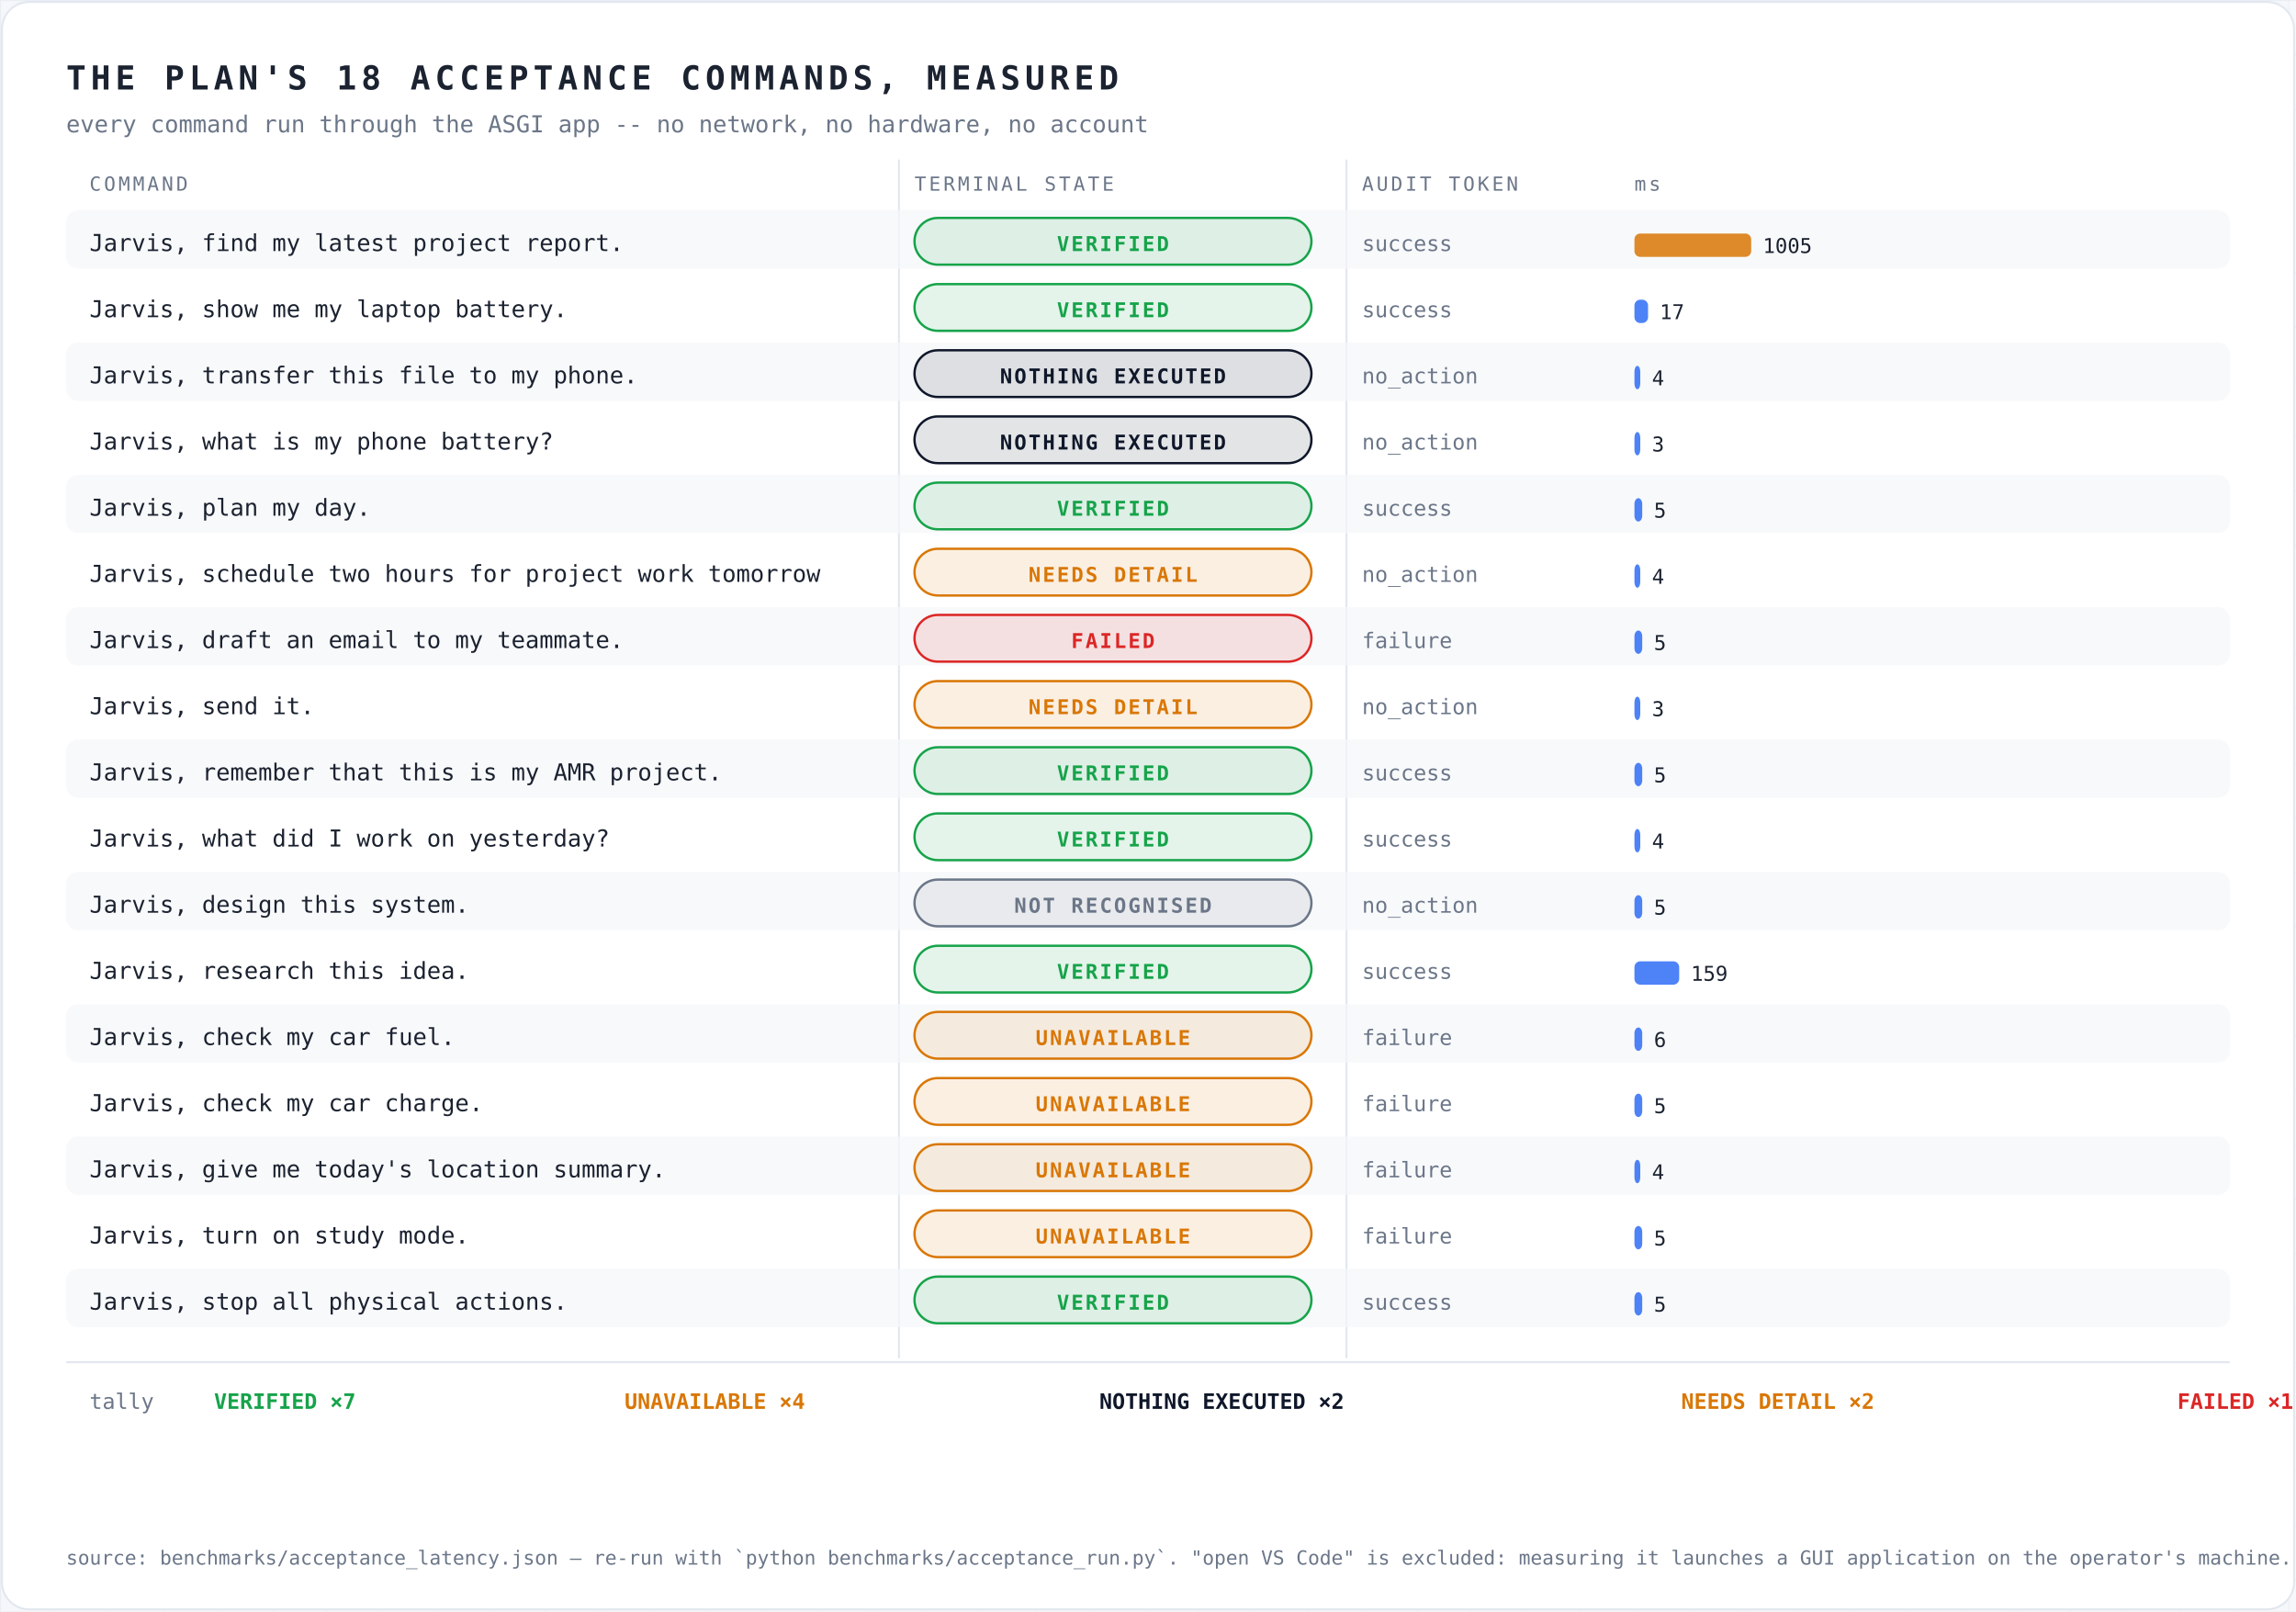
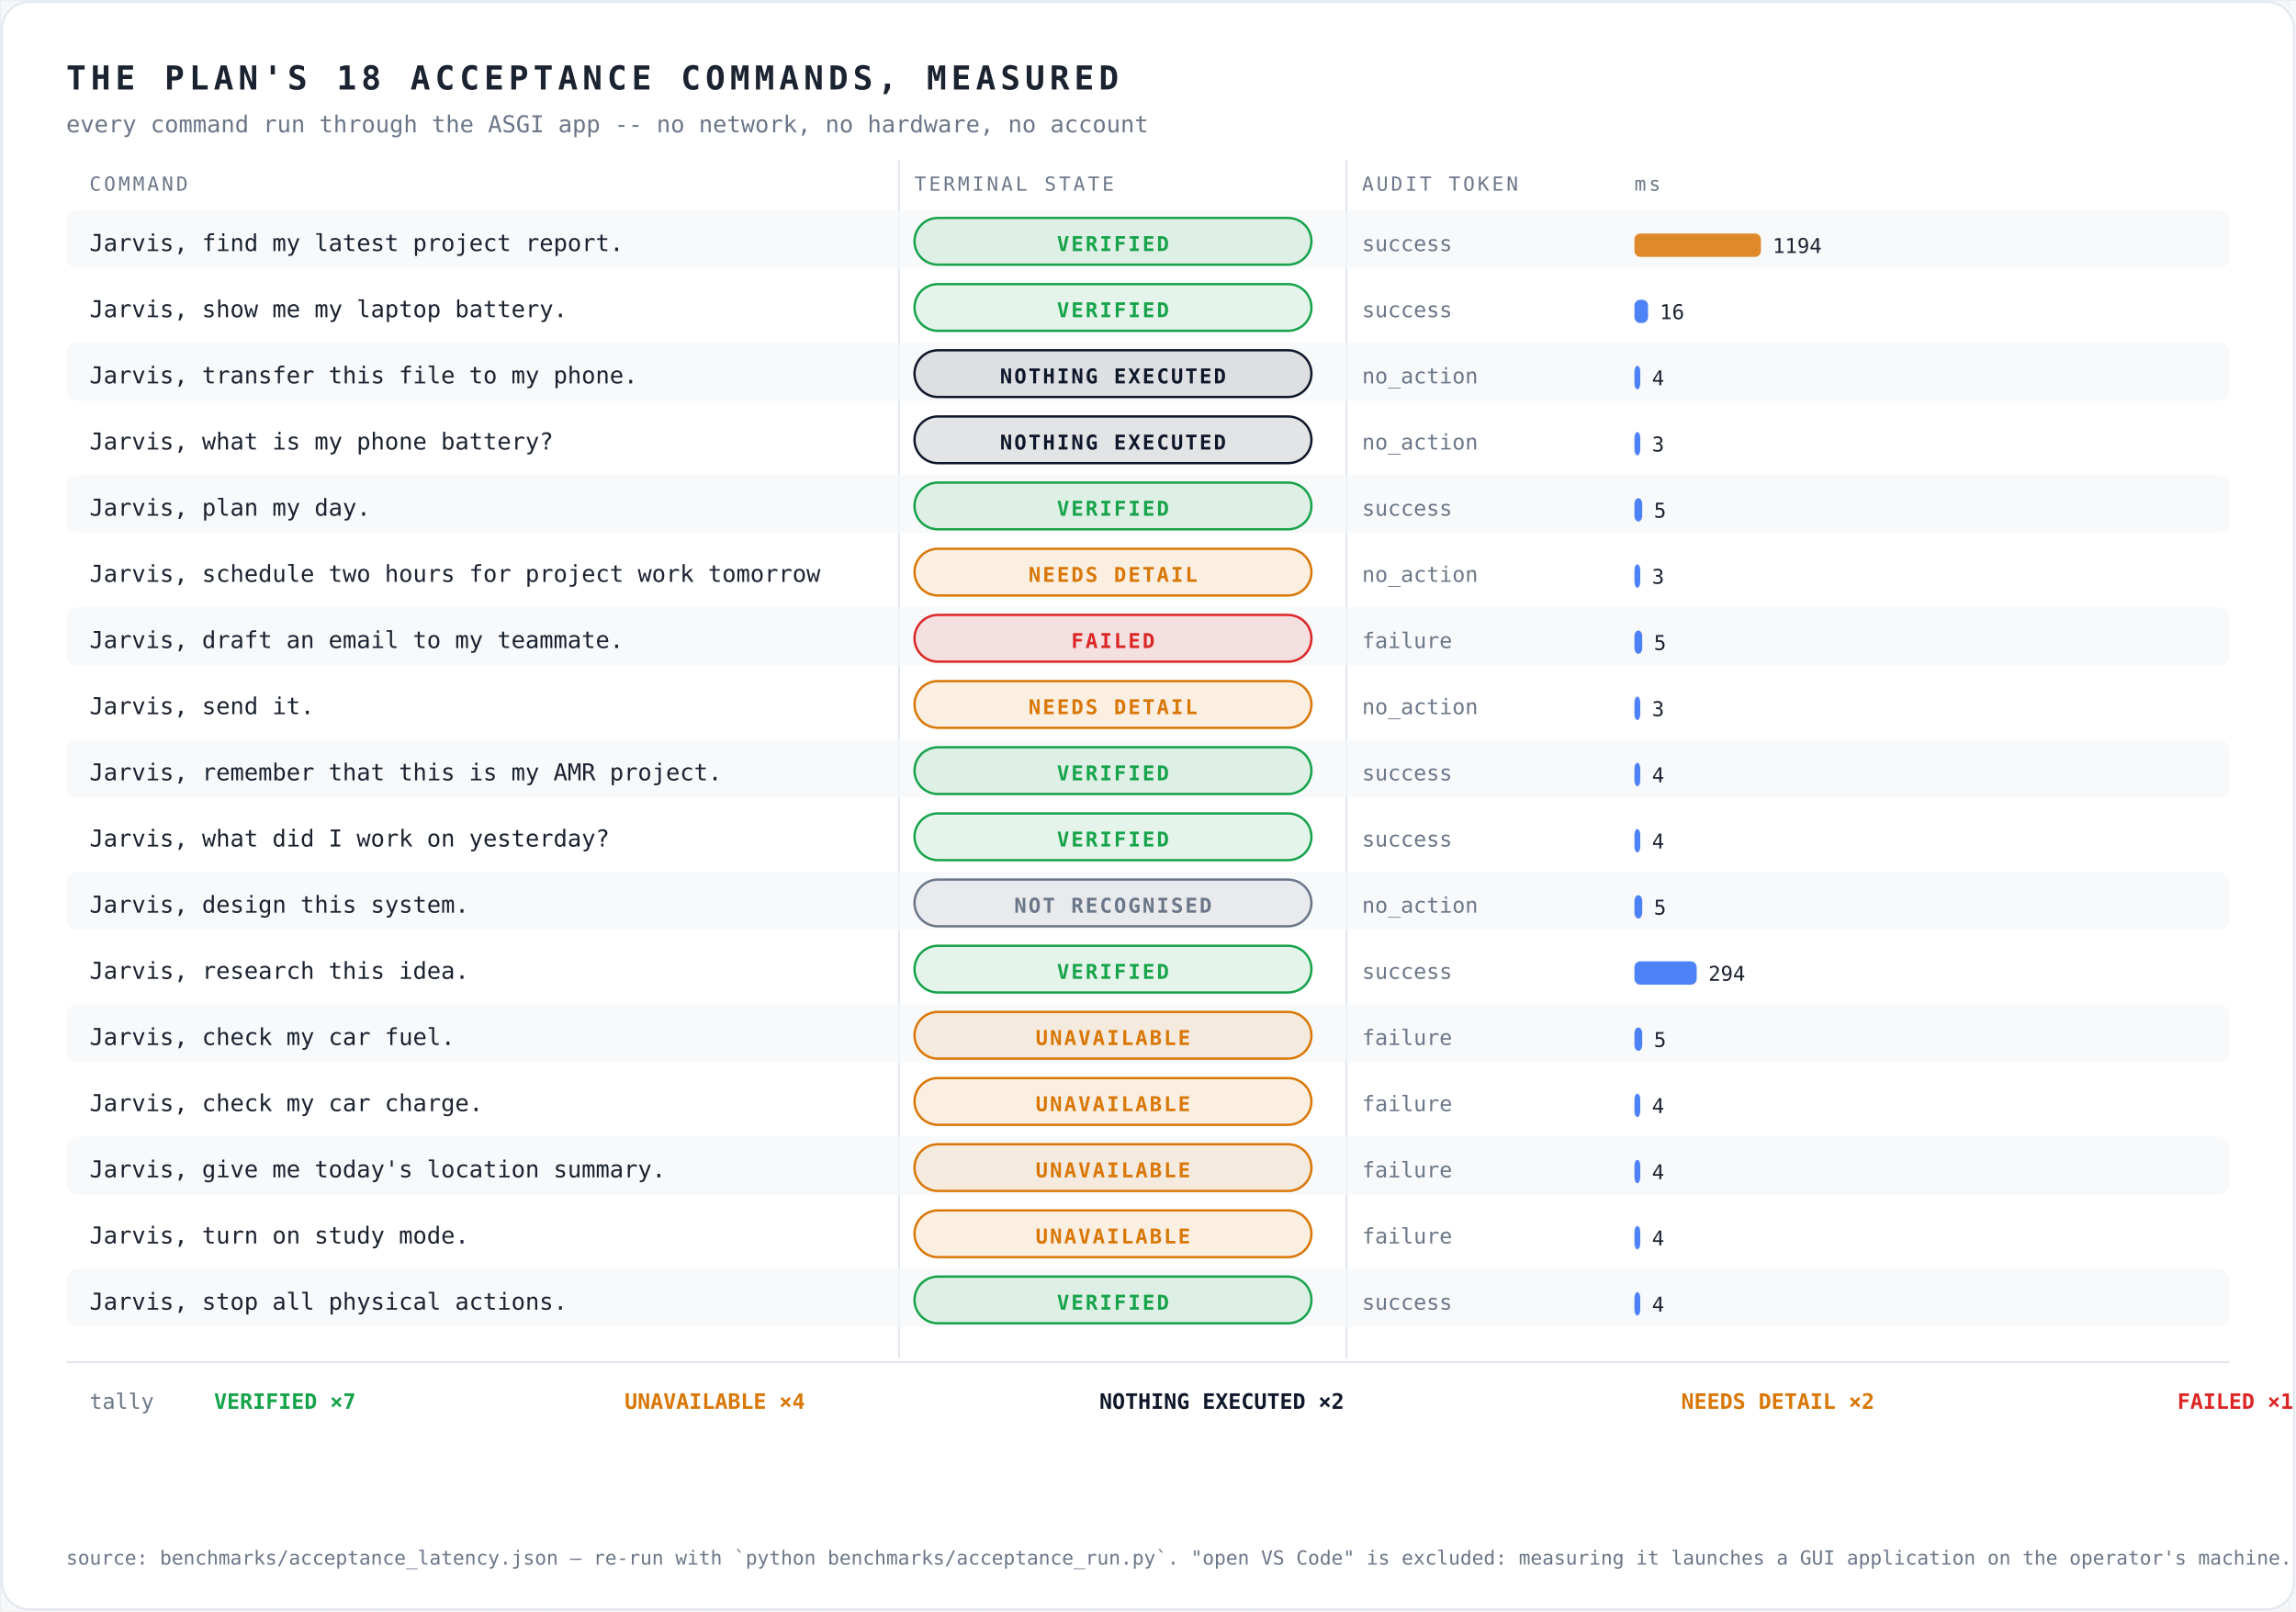
<svg xmlns="http://www.w3.org/2000/svg" width="1180" height="828" viewBox="0 0 1180 828" role="img" aria-label="THE PLAN'S 18 ACCEPTANCE COMMANDS, MEASURED: every command run through the ASGI app -- no network, no hardware, no account">
  <defs>
    <pattern id="grid" width="28" height="28" patternUnits="userSpaceOnUse">
      <path d="M28 0H0v28" fill="none" stroke="#e2e7ef" stroke-width="1" />
    </pattern>
  </defs>
  <rect width="100%" height="100%" fill="#f5f7fa" />
  <rect width="100%" height="100%" fill="url(#grid)" opacity=".55" />
  <rect x="1" y="1" width="1178" height="826" rx="14" fill="#ffffff" stroke="#e2e7ef" />
  <text x="34" y="46" font-family="ui-monospace, 'SF Mono', Menlo, Consolas, monospace" font-size="17" font-weight="700" letter-spacing="2.4" fill="#1b2230">THE PLAN'S 18 ACCEPTANCE COMMANDS, MEASURED</text>
  <text x="34" y="68" font-family="ui-monospace, 'SF Mono', Menlo, Consolas, monospace" font-size="12" fill="#6b7688">every command run through the ASGI app -- no network, no hardware, no account</text>
  <text x="46" y="98" font-family="ui-monospace, 'SF Mono', Menlo, Consolas, monospace" font-size="10" letter-spacing="1.4" fill="#6b7688">COMMAND</text>
  <text x="470" y="98" font-family="ui-monospace, 'SF Mono', Menlo, Consolas, monospace" font-size="10" letter-spacing="1.4" fill="#6b7688">TERMINAL STATE</text>
  <text x="700" y="98" font-family="ui-monospace, 'SF Mono', Menlo, Consolas, monospace" font-size="10" letter-spacing="1.4" fill="#6b7688">AUDIT TOKEN</text>
  <text x="840" y="98" font-family="ui-monospace, 'SF Mono', Menlo, Consolas, monospace" font-size="10" letter-spacing="1.4" fill="#6b7688">ms</text>
  <line x1="462" y1="82" x2="462" y2="698" stroke="#e2e7ef" />
  <line x1="692" y1="82" x2="692" y2="698" stroke="#e2e7ef" />
  <rect x="34" y="108" width="1112" height="30" rx="6" fill="#f5f7fa" opacity=".7" />
  <text x="46" y="129" font-family="ui-monospace, 'SF Mono', Menlo, Consolas, monospace" font-size="12" fill="#1b2230">Jarvis, find my latest project report.</text>
  <rect x="470" y="112" width="204" height="24" rx="12" fill="#16a34a" opacity=".12" />
  <rect x="470" y="112" width="204" height="24" rx="12" fill="none" stroke="#16a34a" stroke-width="1.2" />
  <text x="572.0" y="129" text-anchor="middle" font-family="ui-monospace, 'SF Mono', Menlo, Consolas, monospace" font-size="10.5" font-weight="700" letter-spacing="1" fill="#16a34a">VERIFIED</text>
  <text x="700" y="129" font-family="ui-monospace, 'SF Mono', Menlo, Consolas, monospace" font-size="11" fill="#6b7688">success</text>
-   <rect x="840" y="120" width="60" height="12" rx="3" fill="#d97706" opacity=".85" />
-   <text x="906" y="130" font-family="ui-monospace, 'SF Mono', Menlo, Consolas, monospace" font-size="10.5" fill="#1b2230">1005</text>
+   <rect x="840" y="120" width="65" height="12" rx="3" fill="#d97706" opacity=".85" />
+   <text x="911" y="130" font-family="ui-monospace, 'SF Mono', Menlo, Consolas, monospace" font-size="10.5" fill="#1b2230">1194</text>
  <text x="46" y="163" font-family="ui-monospace, 'SF Mono', Menlo, Consolas, monospace" font-size="12" fill="#1b2230">Jarvis, show me my laptop battery.</text>
  <rect x="470" y="146" width="204" height="24" rx="12" fill="#16a34a" opacity=".12" />
  <rect x="470" y="146" width="204" height="24" rx="12" fill="none" stroke="#16a34a" stroke-width="1.2" />
  <text x="572.0" y="163" text-anchor="middle" font-family="ui-monospace, 'SF Mono', Menlo, Consolas, monospace" font-size="10.5" font-weight="700" letter-spacing="1" fill="#16a34a">VERIFIED</text>
  <text x="700" y="163" font-family="ui-monospace, 'SF Mono', Menlo, Consolas, monospace" font-size="11" fill="#6b7688">success</text>
  <rect x="840" y="154" width="7" height="12" rx="3" fill="#2f6df6" opacity=".85" />
-   <text x="853" y="164" font-family="ui-monospace, 'SF Mono', Menlo, Consolas, monospace" font-size="10.5" fill="#1b2230">17</text>
+   <text x="853" y="164" font-family="ui-monospace, 'SF Mono', Menlo, Consolas, monospace" font-size="10.5" fill="#1b2230">16</text>
  <rect x="34" y="176" width="1112" height="30" rx="6" fill="#f5f7fa" opacity=".7" />
  <text x="46" y="197" font-family="ui-monospace, 'SF Mono', Menlo, Consolas, monospace" font-size="12" fill="#1b2230">Jarvis, transfer this file to my phone.</text>
  <rect x="470" y="180" width="204" height="24" rx="12" fill="#0f172a" opacity=".12" />
  <rect x="470" y="180" width="204" height="24" rx="12" fill="none" stroke="#0f172a" stroke-width="1.2" />
  <text x="572.0" y="197" text-anchor="middle" font-family="ui-monospace, 'SF Mono', Menlo, Consolas, monospace" font-size="10.5" font-weight="700" letter-spacing="1" fill="#0f172a">NOTHING EXECUTED</text>
  <text x="700" y="197" font-family="ui-monospace, 'SF Mono', Menlo, Consolas, monospace" font-size="11" fill="#6b7688">no_action</text>
  <rect x="840" y="188" width="3" height="12" rx="3" fill="#2f6df6" opacity=".85" />
  <text x="849" y="198" font-family="ui-monospace, 'SF Mono', Menlo, Consolas, monospace" font-size="10.5" fill="#1b2230">4</text>
  <text x="46" y="231" font-family="ui-monospace, 'SF Mono', Menlo, Consolas, monospace" font-size="12" fill="#1b2230">Jarvis, what is my phone battery?</text>
  <rect x="470" y="214" width="204" height="24" rx="12" fill="#0f172a" opacity=".12" />
  <rect x="470" y="214" width="204" height="24" rx="12" fill="none" stroke="#0f172a" stroke-width="1.2" />
  <text x="572.0" y="231" text-anchor="middle" font-family="ui-monospace, 'SF Mono', Menlo, Consolas, monospace" font-size="10.5" font-weight="700" letter-spacing="1" fill="#0f172a">NOTHING EXECUTED</text>
  <text x="700" y="231" font-family="ui-monospace, 'SF Mono', Menlo, Consolas, monospace" font-size="11" fill="#6b7688">no_action</text>
  <rect x="840" y="222" width="3" height="12" rx="3" fill="#2f6df6" opacity=".85" />
  <text x="849" y="232" font-family="ui-monospace, 'SF Mono', Menlo, Consolas, monospace" font-size="10.5" fill="#1b2230">3</text>
  <rect x="34" y="244" width="1112" height="30" rx="6" fill="#f5f7fa" opacity=".7" />
  <text x="46" y="265" font-family="ui-monospace, 'SF Mono', Menlo, Consolas, monospace" font-size="12" fill="#1b2230">Jarvis, plan my day.</text>
  <rect x="470" y="248" width="204" height="24" rx="12" fill="#16a34a" opacity=".12" />
  <rect x="470" y="248" width="204" height="24" rx="12" fill="none" stroke="#16a34a" stroke-width="1.2" />
  <text x="572.0" y="265" text-anchor="middle" font-family="ui-monospace, 'SF Mono', Menlo, Consolas, monospace" font-size="10.5" font-weight="700" letter-spacing="1" fill="#16a34a">VERIFIED</text>
  <text x="700" y="265" font-family="ui-monospace, 'SF Mono', Menlo, Consolas, monospace" font-size="11" fill="#6b7688">success</text>
  <rect x="840" y="256" width="4" height="12" rx="3" fill="#2f6df6" opacity=".85" />
  <text x="850" y="266" font-family="ui-monospace, 'SF Mono', Menlo, Consolas, monospace" font-size="10.5" fill="#1b2230">5</text>
  <text x="46" y="299" font-family="ui-monospace, 'SF Mono', Menlo, Consolas, monospace" font-size="12" fill="#1b2230">Jarvis, schedule two hours for project work tomorrow</text>
  <rect x="470" y="282" width="204" height="24" rx="12" fill="#d97706" opacity=".12" />
  <rect x="470" y="282" width="204" height="24" rx="12" fill="none" stroke="#d97706" stroke-width="1.2" />
  <text x="572.0" y="299" text-anchor="middle" font-family="ui-monospace, 'SF Mono', Menlo, Consolas, monospace" font-size="10.5" font-weight="700" letter-spacing="1" fill="#d97706">NEEDS DETAIL</text>
  <text x="700" y="299" font-family="ui-monospace, 'SF Mono', Menlo, Consolas, monospace" font-size="11" fill="#6b7688">no_action</text>
  <rect x="840" y="290" width="3" height="12" rx="3" fill="#2f6df6" opacity=".85" />
-   <text x="849" y="300" font-family="ui-monospace, 'SF Mono', Menlo, Consolas, monospace" font-size="10.5" fill="#1b2230">4</text>
+   <text x="849" y="300" font-family="ui-monospace, 'SF Mono', Menlo, Consolas, monospace" font-size="10.5" fill="#1b2230">3</text>
  <rect x="34" y="312" width="1112" height="30" rx="6" fill="#f5f7fa" opacity=".7" />
  <text x="46" y="333" font-family="ui-monospace, 'SF Mono', Menlo, Consolas, monospace" font-size="12" fill="#1b2230">Jarvis, draft an email to my teammate.</text>
  <rect x="470" y="316" width="204" height="24" rx="12" fill="#dc2626" opacity=".12" />
  <rect x="470" y="316" width="204" height="24" rx="12" fill="none" stroke="#dc2626" stroke-width="1.2" />
  <text x="572.0" y="333" text-anchor="middle" font-family="ui-monospace, 'SF Mono', Menlo, Consolas, monospace" font-size="10.5" font-weight="700" letter-spacing="1" fill="#dc2626">FAILED</text>
  <text x="700" y="333" font-family="ui-monospace, 'SF Mono', Menlo, Consolas, monospace" font-size="11" fill="#6b7688">failure</text>
  <rect x="840" y="324" width="4" height="12" rx="3" fill="#2f6df6" opacity=".85" />
  <text x="850" y="334" font-family="ui-monospace, 'SF Mono', Menlo, Consolas, monospace" font-size="10.5" fill="#1b2230">5</text>
  <text x="46" y="367" font-family="ui-monospace, 'SF Mono', Menlo, Consolas, monospace" font-size="12" fill="#1b2230">Jarvis, send it.</text>
  <rect x="470" y="350" width="204" height="24" rx="12" fill="#d97706" opacity=".12" />
  <rect x="470" y="350" width="204" height="24" rx="12" fill="none" stroke="#d97706" stroke-width="1.2" />
  <text x="572.0" y="367" text-anchor="middle" font-family="ui-monospace, 'SF Mono', Menlo, Consolas, monospace" font-size="10.5" font-weight="700" letter-spacing="1" fill="#d97706">NEEDS DETAIL</text>
  <text x="700" y="367" font-family="ui-monospace, 'SF Mono', Menlo, Consolas, monospace" font-size="11" fill="#6b7688">no_action</text>
  <rect x="840" y="358" width="3" height="12" rx="3" fill="#2f6df6" opacity=".85" />
  <text x="849" y="368" font-family="ui-monospace, 'SF Mono', Menlo, Consolas, monospace" font-size="10.5" fill="#1b2230">3</text>
  <rect x="34" y="380" width="1112" height="30" rx="6" fill="#f5f7fa" opacity=".7" />
  <text x="46" y="401" font-family="ui-monospace, 'SF Mono', Menlo, Consolas, monospace" font-size="12" fill="#1b2230">Jarvis, remember that this is my AMR project.</text>
  <rect x="470" y="384" width="204" height="24" rx="12" fill="#16a34a" opacity=".12" />
  <rect x="470" y="384" width="204" height="24" rx="12" fill="none" stroke="#16a34a" stroke-width="1.2" />
  <text x="572.0" y="401" text-anchor="middle" font-family="ui-monospace, 'SF Mono', Menlo, Consolas, monospace" font-size="10.5" font-weight="700" letter-spacing="1" fill="#16a34a">VERIFIED</text>
  <text x="700" y="401" font-family="ui-monospace, 'SF Mono', Menlo, Consolas, monospace" font-size="11" fill="#6b7688">success</text>
-   <rect x="840" y="392" width="4" height="12" rx="3" fill="#2f6df6" opacity=".85" />
-   <text x="850" y="402" font-family="ui-monospace, 'SF Mono', Menlo, Consolas, monospace" font-size="10.5" fill="#1b2230">5</text>
+   <rect x="840" y="392" width="3" height="12" rx="3" fill="#2f6df6" opacity=".85" />
+   <text x="849" y="402" font-family="ui-monospace, 'SF Mono', Menlo, Consolas, monospace" font-size="10.5" fill="#1b2230">4</text>
  <text x="46" y="435" font-family="ui-monospace, 'SF Mono', Menlo, Consolas, monospace" font-size="12" fill="#1b2230">Jarvis, what did I work on yesterday?</text>
  <rect x="470" y="418" width="204" height="24" rx="12" fill="#16a34a" opacity=".12" />
  <rect x="470" y="418" width="204" height="24" rx="12" fill="none" stroke="#16a34a" stroke-width="1.2" />
  <text x="572.0" y="435" text-anchor="middle" font-family="ui-monospace, 'SF Mono', Menlo, Consolas, monospace" font-size="10.5" font-weight="700" letter-spacing="1" fill="#16a34a">VERIFIED</text>
  <text x="700" y="435" font-family="ui-monospace, 'SF Mono', Menlo, Consolas, monospace" font-size="11" fill="#6b7688">success</text>
  <rect x="840" y="426" width="3" height="12" rx="3" fill="#2f6df6" opacity=".85" />
  <text x="849" y="436" font-family="ui-monospace, 'SF Mono', Menlo, Consolas, monospace" font-size="10.5" fill="#1b2230">4</text>
  <rect x="34" y="448" width="1112" height="30" rx="6" fill="#f5f7fa" opacity=".7" />
  <text x="46" y="469" font-family="ui-monospace, 'SF Mono', Menlo, Consolas, monospace" font-size="12" fill="#1b2230">Jarvis, design this system.</text>
  <rect x="470" y="452" width="204" height="24" rx="12" fill="#6b7688" opacity=".12" />
  <rect x="470" y="452" width="204" height="24" rx="12" fill="none" stroke="#6b7688" stroke-width="1.2" />
  <text x="572.0" y="469" text-anchor="middle" font-family="ui-monospace, 'SF Mono', Menlo, Consolas, monospace" font-size="10.5" font-weight="700" letter-spacing="1" fill="#6b7688">NOT RECOGNISED</text>
  <text x="700" y="469" font-family="ui-monospace, 'SF Mono', Menlo, Consolas, monospace" font-size="11" fill="#6b7688">no_action</text>
  <rect x="840" y="460" width="4" height="12" rx="3" fill="#2f6df6" opacity=".85" />
  <text x="850" y="470" font-family="ui-monospace, 'SF Mono', Menlo, Consolas, monospace" font-size="10.5" fill="#1b2230">5</text>
  <text x="46" y="503" font-family="ui-monospace, 'SF Mono', Menlo, Consolas, monospace" font-size="12" fill="#1b2230">Jarvis, research this idea.</text>
  <rect x="470" y="486" width="204" height="24" rx="12" fill="#16a34a" opacity=".12" />
  <rect x="470" y="486" width="204" height="24" rx="12" fill="none" stroke="#16a34a" stroke-width="1.2" />
  <text x="572.0" y="503" text-anchor="middle" font-family="ui-monospace, 'SF Mono', Menlo, Consolas, monospace" font-size="10.5" font-weight="700" letter-spacing="1" fill="#16a34a">VERIFIED</text>
  <text x="700" y="503" font-family="ui-monospace, 'SF Mono', Menlo, Consolas, monospace" font-size="11" fill="#6b7688">success</text>
-   <rect x="840" y="494" width="23" height="12" rx="3" fill="#2f6df6" opacity=".85" />
-   <text x="869" y="504" font-family="ui-monospace, 'SF Mono', Menlo, Consolas, monospace" font-size="10.5" fill="#1b2230">159</text>
+   <rect x="840" y="494" width="32" height="12" rx="3" fill="#2f6df6" opacity=".85" />
+   <text x="878" y="504" font-family="ui-monospace, 'SF Mono', Menlo, Consolas, monospace" font-size="10.5" fill="#1b2230">294</text>
  <rect x="34" y="516" width="1112" height="30" rx="6" fill="#f5f7fa" opacity=".7" />
  <text x="46" y="537" font-family="ui-monospace, 'SF Mono', Menlo, Consolas, monospace" font-size="12" fill="#1b2230">Jarvis, check my car fuel.</text>
  <rect x="470" y="520" width="204" height="24" rx="12" fill="#d97706" opacity=".12" />
  <rect x="470" y="520" width="204" height="24" rx="12" fill="none" stroke="#d97706" stroke-width="1.2" />
  <text x="572.0" y="537" text-anchor="middle" font-family="ui-monospace, 'SF Mono', Menlo, Consolas, monospace" font-size="10.5" font-weight="700" letter-spacing="1" fill="#d97706">UNAVAILABLE</text>
  <text x="700" y="537" font-family="ui-monospace, 'SF Mono', Menlo, Consolas, monospace" font-size="11" fill="#6b7688">failure</text>
  <rect x="840" y="528" width="4" height="12" rx="3" fill="#2f6df6" opacity=".85" />
-   <text x="850" y="538" font-family="ui-monospace, 'SF Mono', Menlo, Consolas, monospace" font-size="10.5" fill="#1b2230">6</text>
+   <text x="850" y="538" font-family="ui-monospace, 'SF Mono', Menlo, Consolas, monospace" font-size="10.5" fill="#1b2230">5</text>
  <text x="46" y="571" font-family="ui-monospace, 'SF Mono', Menlo, Consolas, monospace" font-size="12" fill="#1b2230">Jarvis, check my car charge.</text>
  <rect x="470" y="554" width="204" height="24" rx="12" fill="#d97706" opacity=".12" />
  <rect x="470" y="554" width="204" height="24" rx="12" fill="none" stroke="#d97706" stroke-width="1.2" />
  <text x="572.0" y="571" text-anchor="middle" font-family="ui-monospace, 'SF Mono', Menlo, Consolas, monospace" font-size="10.5" font-weight="700" letter-spacing="1" fill="#d97706">UNAVAILABLE</text>
  <text x="700" y="571" font-family="ui-monospace, 'SF Mono', Menlo, Consolas, monospace" font-size="11" fill="#6b7688">failure</text>
-   <rect x="840" y="562" width="4" height="12" rx="3" fill="#2f6df6" opacity=".85" />
-   <text x="850" y="572" font-family="ui-monospace, 'SF Mono', Menlo, Consolas, monospace" font-size="10.5" fill="#1b2230">5</text>
+   <rect x="840" y="562" width="3" height="12" rx="3" fill="#2f6df6" opacity=".85" />
+   <text x="849" y="572" font-family="ui-monospace, 'SF Mono', Menlo, Consolas, monospace" font-size="10.5" fill="#1b2230">4</text>
  <rect x="34" y="584" width="1112" height="30" rx="6" fill="#f5f7fa" opacity=".7" />
  <text x="46" y="605" font-family="ui-monospace, 'SF Mono', Menlo, Consolas, monospace" font-size="12" fill="#1b2230">Jarvis, give me today's location summary.</text>
  <rect x="470" y="588" width="204" height="24" rx="12" fill="#d97706" opacity=".12" />
  <rect x="470" y="588" width="204" height="24" rx="12" fill="none" stroke="#d97706" stroke-width="1.2" />
  <text x="572.0" y="605" text-anchor="middle" font-family="ui-monospace, 'SF Mono', Menlo, Consolas, monospace" font-size="10.5" font-weight="700" letter-spacing="1" fill="#d97706">UNAVAILABLE</text>
  <text x="700" y="605" font-family="ui-monospace, 'SF Mono', Menlo, Consolas, monospace" font-size="11" fill="#6b7688">failure</text>
  <rect x="840" y="596" width="3" height="12" rx="3" fill="#2f6df6" opacity=".85" />
  <text x="849" y="606" font-family="ui-monospace, 'SF Mono', Menlo, Consolas, monospace" font-size="10.5" fill="#1b2230">4</text>
  <text x="46" y="639" font-family="ui-monospace, 'SF Mono', Menlo, Consolas, monospace" font-size="12" fill="#1b2230">Jarvis, turn on study mode.</text>
  <rect x="470" y="622" width="204" height="24" rx="12" fill="#d97706" opacity=".12" />
  <rect x="470" y="622" width="204" height="24" rx="12" fill="none" stroke="#d97706" stroke-width="1.2" />
  <text x="572.0" y="639" text-anchor="middle" font-family="ui-monospace, 'SF Mono', Menlo, Consolas, monospace" font-size="10.5" font-weight="700" letter-spacing="1" fill="#d97706">UNAVAILABLE</text>
  <text x="700" y="639" font-family="ui-monospace, 'SF Mono', Menlo, Consolas, monospace" font-size="11" fill="#6b7688">failure</text>
-   <rect x="840" y="630" width="4" height="12" rx="3" fill="#2f6df6" opacity=".85" />
-   <text x="850" y="640" font-family="ui-monospace, 'SF Mono', Menlo, Consolas, monospace" font-size="10.5" fill="#1b2230">5</text>
+   <rect x="840" y="630" width="3" height="12" rx="3" fill="#2f6df6" opacity=".85" />
+   <text x="849" y="640" font-family="ui-monospace, 'SF Mono', Menlo, Consolas, monospace" font-size="10.5" fill="#1b2230">4</text>
  <rect x="34" y="652" width="1112" height="30" rx="6" fill="#f5f7fa" opacity=".7" />
  <text x="46" y="673" font-family="ui-monospace, 'SF Mono', Menlo, Consolas, monospace" font-size="12" fill="#1b2230">Jarvis, stop all physical actions.</text>
  <rect x="470" y="656" width="204" height="24" rx="12" fill="#16a34a" opacity=".12" />
  <rect x="470" y="656" width="204" height="24" rx="12" fill="none" stroke="#16a34a" stroke-width="1.2" />
  <text x="572.0" y="673" text-anchor="middle" font-family="ui-monospace, 'SF Mono', Menlo, Consolas, monospace" font-size="10.5" font-weight="700" letter-spacing="1" fill="#16a34a">VERIFIED</text>
  <text x="700" y="673" font-family="ui-monospace, 'SF Mono', Menlo, Consolas, monospace" font-size="11" fill="#6b7688">success</text>
-   <rect x="840" y="664" width="4" height="12" rx="3" fill="#2f6df6" opacity=".85" />
-   <text x="850" y="674" font-family="ui-monospace, 'SF Mono', Menlo, Consolas, monospace" font-size="10.5" fill="#1b2230">5</text>
+   <rect x="840" y="664" width="3" height="12" rx="3" fill="#2f6df6" opacity=".85" />
+   <text x="849" y="674" font-family="ui-monospace, 'SF Mono', Menlo, Consolas, monospace" font-size="10.5" fill="#1b2230">4</text>
  <line x1="34" y1="700" x2="1146" y2="700" stroke="#e2e7ef" />
  <text x="46" y="724" font-family="ui-monospace, 'SF Mono', Menlo, Consolas, monospace" font-size="11" fill="#6b7688">tally</text>
  <text x="110" y="724" font-family="ui-monospace, 'SF Mono', Menlo, Consolas, monospace" font-size="11" font-weight="700" fill="#16a34a">VERIFIED ×7</text>
  <text x="321" y="724" font-family="ui-monospace, 'SF Mono', Menlo, Consolas, monospace" font-size="11" font-weight="700" fill="#d97706">UNAVAILABLE ×4</text>
  <text x="565" y="724" font-family="ui-monospace, 'SF Mono', Menlo, Consolas, monospace" font-size="11" font-weight="700" fill="#0f172a">NOTHING EXECUTED ×2</text>
  <text x="864" y="724" font-family="ui-monospace, 'SF Mono', Menlo, Consolas, monospace" font-size="11" font-weight="700" fill="#d97706">NEEDS DETAIL ×2</text>
  <text x="1119" y="724" font-family="ui-monospace, 'SF Mono', Menlo, Consolas, monospace" font-size="11" font-weight="700" fill="#dc2626">FAILED ×1</text>
  <text x="1308" y="724" font-family="ui-monospace, 'SF Mono', Menlo, Consolas, monospace" font-size="11" font-weight="700" fill="#6b7688">NOT RECOGNISED ×1</text>
  <text x="34" y="804" font-family="ui-monospace, 'SF Mono', Menlo, Consolas, monospace" font-size="10" fill="#6b7688">source: benchmarks/acceptance_latency.json — re-run with `python benchmarks/acceptance_run.py`. "open VS Code" is excluded: measuring it launches a GUI application on the operator's machine.</text>
</svg>
